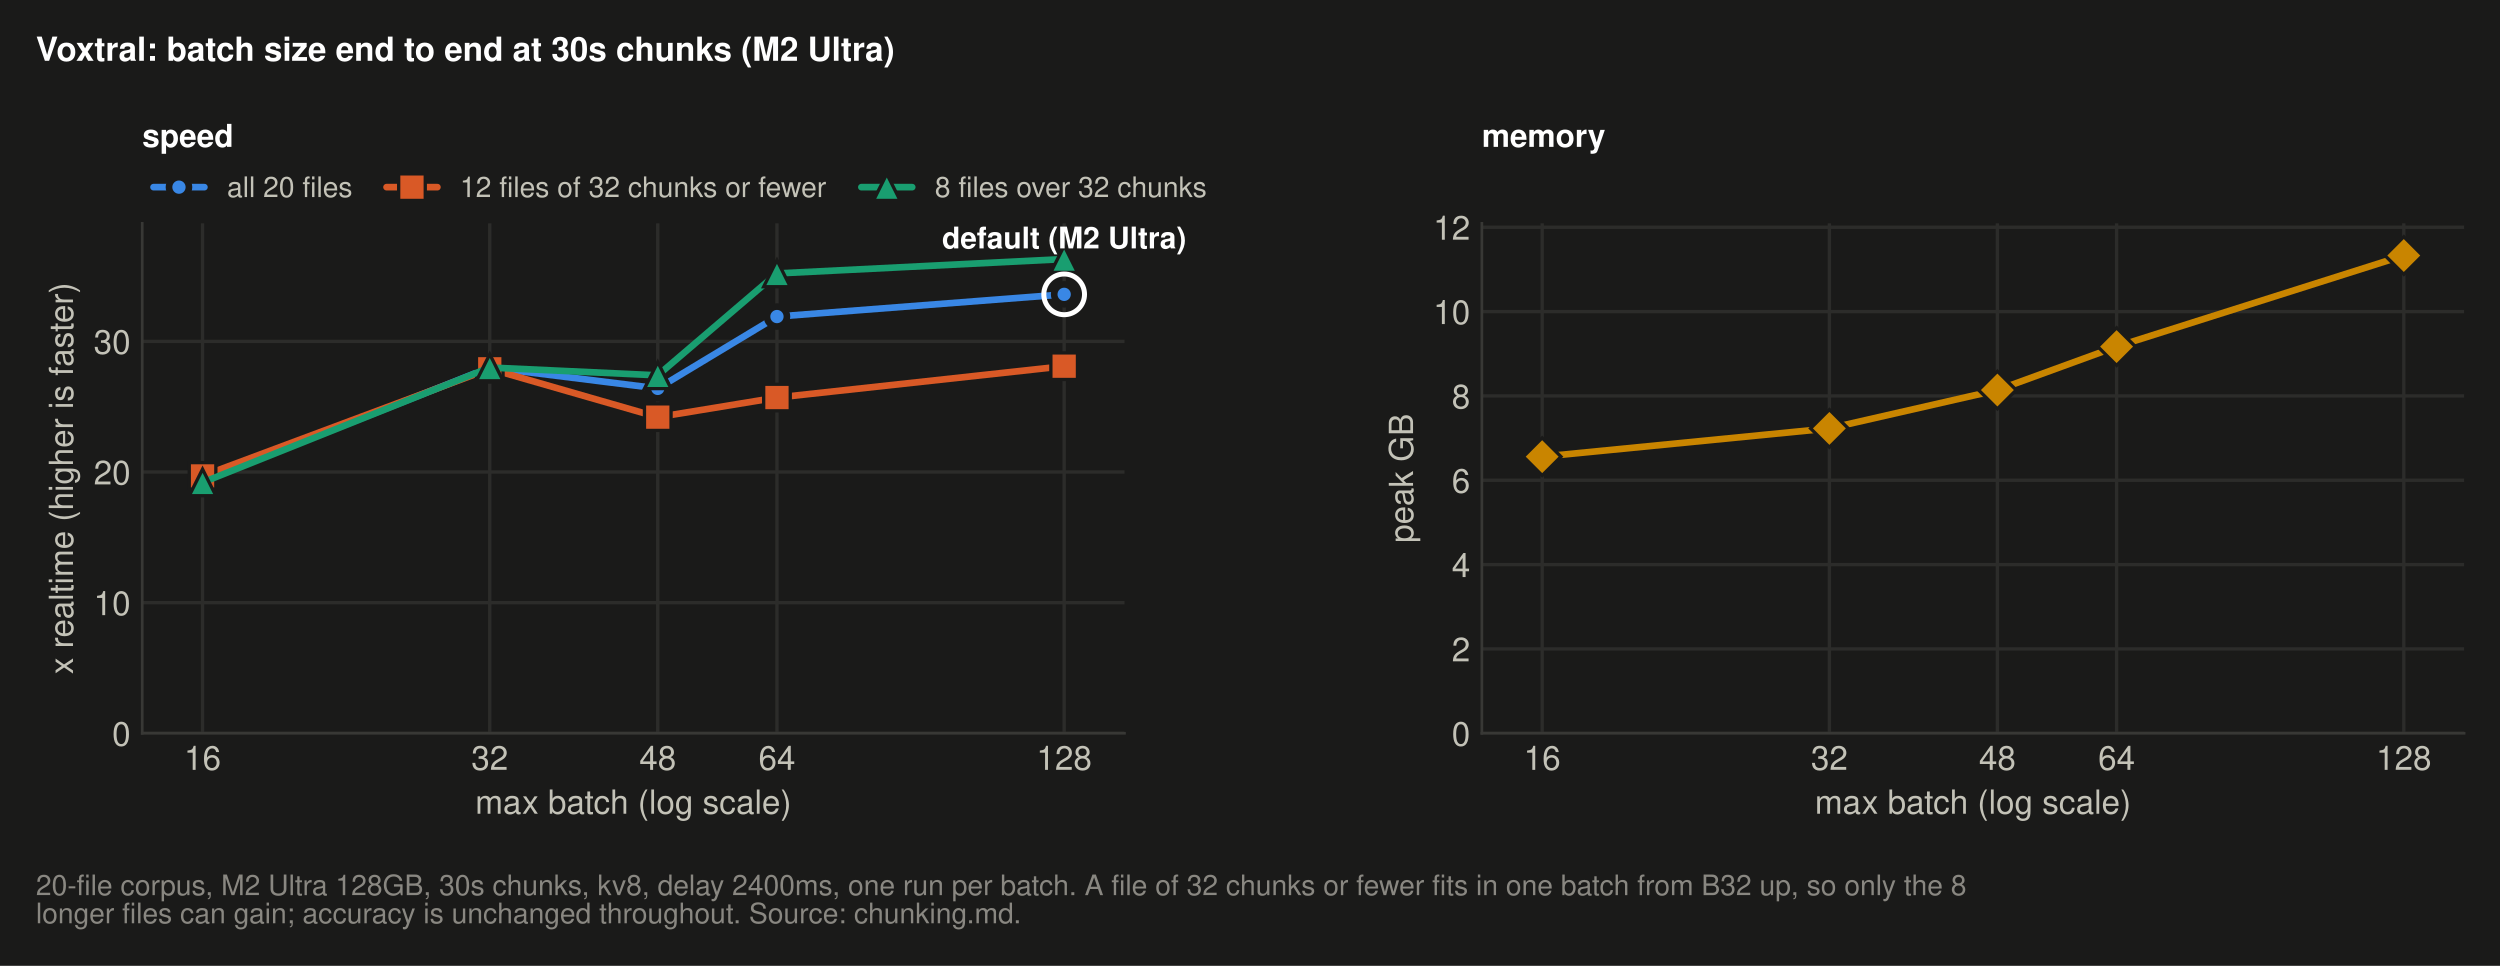
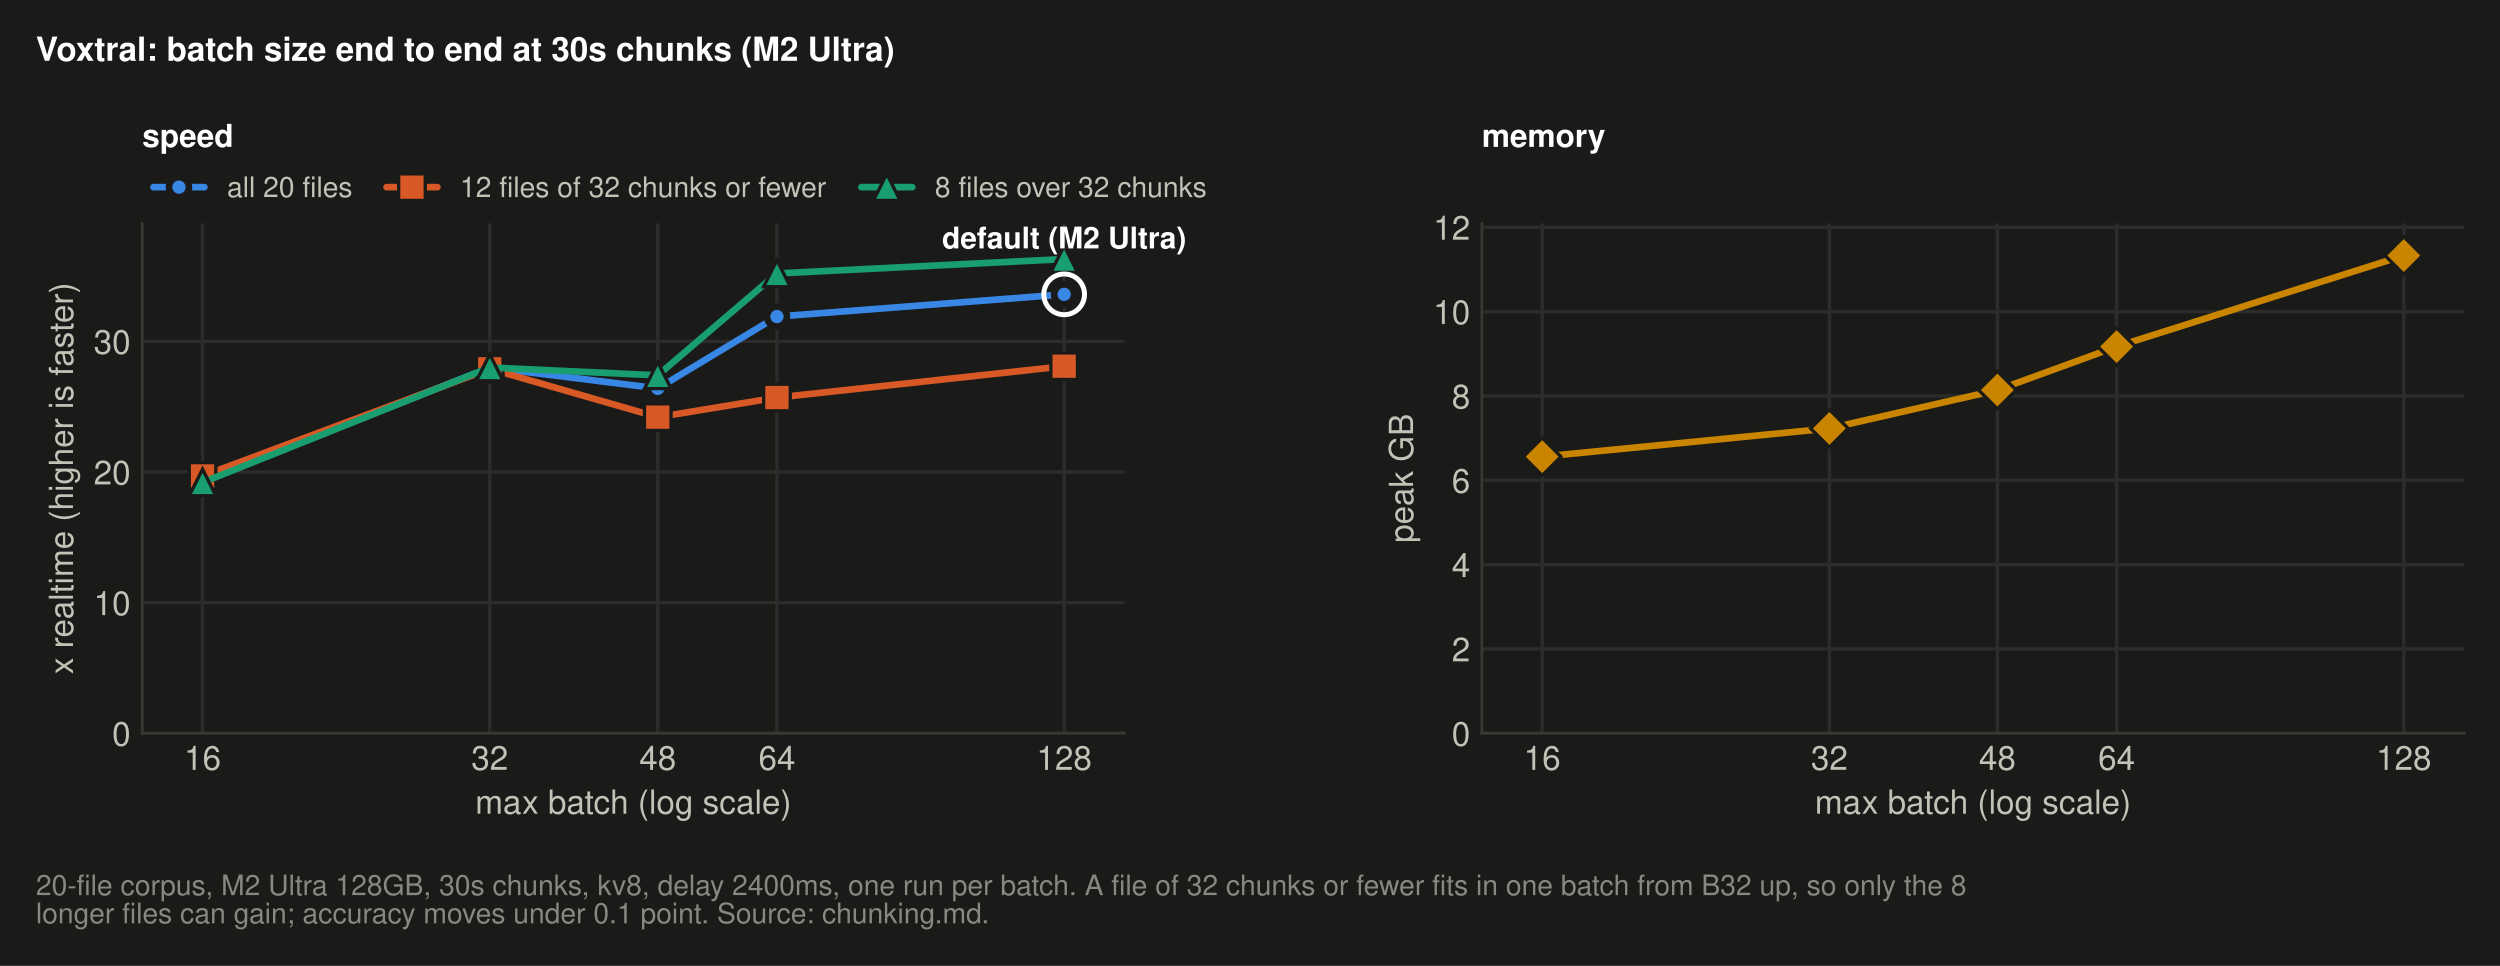
<svg xmlns="http://www.w3.org/2000/svg" xmlns:xlink="http://www.w3.org/1999/xlink" width="752.112pt" height="290.559pt" viewBox="0 0 752.112 290.559" version="1.1">
  <defs>
    <style type="text/css">*{stroke-linejoin: round; stroke-linecap: butt}</style>
  </defs>
  <g id="figure_1">
    <g id="patch_1">
      <path d="M -0 290.559  L 752.112 290.559  L 752.112 0  L -0 0  z " style="fill: #1a1a19" />
    </g>
    <g id="axes_1">
      <g id="patch_2">
        <path d="M 42.792 220.601  L 338.293 220.601  L 338.293 67.19  L 42.792 67.19  z " style="fill: #1a1a19" />
      </g>
      <g id="matplotlib.axis_1">
        <g id="xtick_1">
          <g id="line2d_1">
            <path d="M 60.937 220.601  L 60.937 67.19  " clip-path="url(#p7ca13a109e)" style="fill: none; stroke: #2c2c2a; stroke-linecap: round" />
          </g>
          <g id="line2d_2" />
          <g id="text_1">
            <text style="font-size: 10px; font-family: 'Helvetica', 'Arial', 'DejaVu Sans'; text-anchor: middle; fill: #c3c2b7" x="60.937" y="231.601" transform="rotate(-0 60.93679 231.6008)">16</text>
          </g>
        </g>
        <g id="xtick_2">
          <g id="line2d_3">
            <path d="M 147.341 220.601  L 147.341 67.19  " clip-path="url(#p7ca13a109e)" style="fill: none; stroke: #2c2c2a; stroke-linecap: round" />
          </g>
          <g id="line2d_4" />
          <g id="text_2">
            <text style="font-size: 10px; font-family: 'Helvetica', 'Arial', 'DejaVu Sans'; text-anchor: middle; fill: #c3c2b7" x="147.341" y="231.601" transform="rotate(-0 147.3406 231.6008)">32</text>
          </g>
        </g>
        <g id="xtick_3">
          <g id="line2d_5">
            <path d="M 197.884 220.601  L 197.884 67.19  " clip-path="url(#p7ca13a109e)" style="fill: none; stroke: #2c2c2a; stroke-linecap: round" />
          </g>
          <g id="line2d_6" />
          <g id="text_3">
            <text style="font-size: 10px; font-family: 'Helvetica', 'Arial', 'DejaVu Sans'; text-anchor: middle; fill: #c3c2b7" x="197.884" y="231.601" transform="rotate(-0 197.8835 231.6008)">48</text>
          </g>
        </g>
        <g id="xtick_4">
          <g id="line2d_7">
            <path d="M 233.744 220.601  L 233.744 67.19  " clip-path="url(#p7ca13a109e)" style="fill: none; stroke: #2c2c2a; stroke-linecap: round" />
          </g>
          <g id="line2d_8" />
          <g id="text_4">
            <text style="font-size: 10px; font-family: 'Helvetica', 'Arial', 'DejaVu Sans'; text-anchor: middle; fill: #c3c2b7" x="233.744" y="231.601" transform="rotate(-0 233.7443 231.6008)">64</text>
          </g>
        </g>
        <g id="xtick_5">
          <g id="line2d_9">
            <path d="M 320.148 220.601  L 320.148 67.19  " clip-path="url(#p7ca13a109e)" style="fill: none; stroke: #2c2c2a; stroke-linecap: round" />
          </g>
          <g id="line2d_10" />
          <g id="text_5">
            <text style="font-size: 10px; font-family: 'Helvetica', 'Arial', 'DejaVu Sans'; text-anchor: middle; fill: #c3c2b7" x="320.148" y="231.601" transform="rotate(-0 320.1481 231.6008)">128</text>
          </g>
        </g>
        <g id="text_6">
          <text style="font-size: 10px; font-family: 'Helvetica', 'Arial', 'DejaVu Sans'; text-anchor: middle; fill: #c3c2b7" x="190.542" y="244.8" transform="rotate(-0 190.5425 244.8)">max batch (log scale)</text>
        </g>
      </g>
      <g id="matplotlib.axis_2">
        <g id="ytick_1">
          <g id="line2d_11">
            <path d="M 42.792 220.601  L 338.293 220.601  " clip-path="url(#p7ca13a109e)" style="fill: none; stroke: #2c2c2a; stroke-linecap: round" />
          </g>
          <g id="line2d_12" />
          <g id="text_7">
            <text style="font-size: 10px; font-family: 'Helvetica', 'Arial', 'DejaVu Sans'; text-anchor: end; fill: #c3c2b7" x="39.292" y="224.351" transform="rotate(-0 39.292 224.3508)">0</text>
          </g>
        </g>
        <g id="ytick_2">
          <g id="line2d_13">
            <path d="M 42.792 181.301  L 338.293 181.301  " clip-path="url(#p7ca13a109e)" style="fill: none; stroke: #2c2c2a; stroke-linecap: round" />
          </g>
          <g id="line2d_14" />
          <g id="text_8">
            <text style="font-size: 10px; font-family: 'Helvetica', 'Arial', 'DejaVu Sans'; text-anchor: end; fill: #c3c2b7" x="39.292" y="185.051" transform="rotate(-0 39.292 185.051)">10</text>
          </g>
        </g>
        <g id="ytick_3">
          <g id="line2d_15">
            <path d="M 42.792 142.001  L 338.293 142.001  " clip-path="url(#p7ca13a109e)" style="fill: none; stroke: #2c2c2a; stroke-linecap: round" />
          </g>
          <g id="line2d_16" />
          <g id="text_9">
            <text style="font-size: 10px; font-family: 'Helvetica', 'Arial', 'DejaVu Sans'; text-anchor: end; fill: #c3c2b7" x="39.292" y="145.751" transform="rotate(-0 39.292 145.7511)">20</text>
          </g>
        </g>
        <g id="ytick_4">
          <g id="line2d_17">
            <path d="M 42.792 102.701  L 338.293 102.701  " clip-path="url(#p7ca13a109e)" style="fill: none; stroke: #2c2c2a; stroke-linecap: round" />
          </g>
          <g id="line2d_18" />
          <g id="text_10">
            <text style="font-size: 10px; font-family: 'Helvetica', 'Arial', 'DejaVu Sans'; text-anchor: end; fill: #c3c2b7" x="39.292" y="106.451" transform="rotate(-0 39.292 106.4513)">30</text>
          </g>
        </g>
        <g id="text_11">
          <text style="font-size: 10px; font-family: 'Helvetica', 'Arial', 'DejaVu Sans'; text-anchor: middle; fill: #c3c2b7" x="21.958" y="143.895" transform="rotate(-90 21.95763 143.8954)">x realtime (higher is faster)</text>
        </g>
      </g>
      <g id="patch_3">
        <path d="M 42.792 220.601  L 42.792 67.19  " style="fill: none; stroke: #383835; stroke-width: 0.8; stroke-linejoin: miter; stroke-linecap: square" />
      </g>
      <g id="patch_4">
        <path d="M 42.792 220.601  L 338.293 220.601  " style="fill: none; stroke: #383835; stroke-width: 0.8; stroke-linejoin: miter; stroke-linecap: square" />
      </g>
      <g id="line2d_19">
        <path d="M 60.937 144.752  L 147.341 110.561  L 197.884 116.849  L 233.744 95.234  L 320.148 88.553  " clip-path="url(#p7ca13a109e)" style="fill: none; stroke: #3987e5; stroke-width: 2; stroke-linecap: round" />
        <defs>
          <path id="m226001cfbb" d="M 0 3  C 0.796 3 1.559 2.684 2.121 2.121  C 2.684 1.559 3 0.796 3 0  C 3 -0.796 2.684 -1.559 2.121 -2.121  C 1.559 -2.684 0.796 -3 0 -3  C -0.796 -3 -1.559 -2.684 -2.121 -2.121  C -2.684 -1.559 -3 -0.796 -3 0  C -3 0.796 -2.684 1.559 -2.121 2.121  C -1.559 2.684 -0.796 3 0 3  z " style="stroke: #1a1a19; stroke-width: 2" />
        </defs>
        <g clip-path="url(#p7ca13a109e)">
          <use xlink:href="#m226001cfbb" x="60.937" y="144.752" style="fill: #3987e5; stroke: #1a1a19; stroke-width: 2" />
          <use xlink:href="#m226001cfbb" x="147.341" y="110.561" style="fill: #3987e5; stroke: #1a1a19; stroke-width: 2" />
          <use xlink:href="#m226001cfbb" x="197.884" y="116.849" style="fill: #3987e5; stroke: #1a1a19; stroke-width: 2" />
          <use xlink:href="#m226001cfbb" x="233.744" y="95.234" style="fill: #3987e5; stroke: #1a1a19; stroke-width: 2" />
          <use xlink:href="#m226001cfbb" x="320.148" y="88.553" style="fill: #3987e5; stroke: #1a1a19; stroke-width: 2" />
        </g>
      </g>
      <g id="line2d_20">
        <path d="M 60.937 143.18  L 147.341 110.954  L 197.884 125.495  L 233.744 119.6  L 320.148 110.168  " clip-path="url(#p7ca13a109e)" style="fill: none; stroke: #d95926; stroke-width: 2; stroke-linecap: round" />
        <defs>
          <path id="m187742bd72" d="M -4 4  L 4 4  L 4 -4  L -4 -4  z " style="stroke: #1a1a19; stroke-linejoin: miter" />
        </defs>
        <g clip-path="url(#p7ca13a109e)">
          <use xlink:href="#m187742bd72" x="60.937" y="143.18" style="fill: #d95926; stroke: #1a1a19; stroke-linejoin: miter" />
          <use xlink:href="#m187742bd72" x="147.341" y="110.954" style="fill: #d95926; stroke: #1a1a19; stroke-linejoin: miter" />
          <use xlink:href="#m187742bd72" x="197.884" y="125.495" style="fill: #d95926; stroke: #1a1a19; stroke-linejoin: miter" />
          <use xlink:href="#m187742bd72" x="233.744" y="119.6" style="fill: #d95926; stroke: #1a1a19; stroke-linejoin: miter" />
          <use xlink:href="#m187742bd72" x="320.148" y="110.168" style="fill: #d95926; stroke: #1a1a19; stroke-linejoin: miter" />
        </g>
      </g>
      <g id="line2d_21">
        <path d="M 60.937 145.145  L 147.341 110.561  L 197.884 112.919  L 233.744 82.265  L 320.148 77.942  " clip-path="url(#p7ca13a109e)" style="fill: none; stroke: #199e70; stroke-width: 2; stroke-linecap: round" />
        <defs>
          <path id="m5f27725f36" d="M 0 -4  L -4 4  L 4 4  z " style="stroke: #1a1a19; stroke-linejoin: miter" />
        </defs>
        <g clip-path="url(#p7ca13a109e)">
          <use xlink:href="#m5f27725f36" x="60.937" y="145.145" style="fill: #199e70; stroke: #1a1a19; stroke-linejoin: miter" />
          <use xlink:href="#m5f27725f36" x="147.341" y="110.561" style="fill: #199e70; stroke: #1a1a19; stroke-linejoin: miter" />
          <use xlink:href="#m5f27725f36" x="197.884" y="112.919" style="fill: #199e70; stroke: #1a1a19; stroke-linejoin: miter" />
          <use xlink:href="#m5f27725f36" x="233.744" y="82.265" style="fill: #199e70; stroke: #1a1a19; stroke-linejoin: miter" />
          <use xlink:href="#m5f27725f36" x="320.148" y="77.942" style="fill: #199e70; stroke: #1a1a19; stroke-linejoin: miter" />
        </g>
      </g>
      <g id="text_12">
        <text style="font-weight: 700; font-size: 9px; font-family: 'Helvetica', 'Arial', 'DejaVu Sans'; text-anchor: middle; fill: #ffffff" x="320.148" y="74.738" transform="rotate(-0 320.1481 74.73791)">default (M2 Ultra)</text>
      </g>
      <g id="text_13">
        <text style="font-weight: 700; font-size: 9.5px; font-family: 'Helvetica', 'Arial', 'DejaVu Sans'; text-anchor: start; fill: #ffffff" x="42.792" y="44.19" transform="rotate(-0 42.792 44.19)">speed</text>
      </g>
      <g id="PathCollection_1">
        <path d="M 320.148 94.677  C 321.772 94.677 323.33 94.032 324.478 92.884  C 325.627 91.735 326.272 90.177 326.272 88.553  C 326.272 86.929 325.627 85.372 324.478 84.223  C 323.33 83.075 321.772 82.43 320.148 82.43  C 318.524 82.43 316.966 83.075 315.818 84.223  C 314.67 85.372 314.024 86.929 314.024 88.553  C 314.024 90.177 314.67 91.735 315.818 92.884  C 316.966 94.032 318.524 94.677 320.148 94.677  L 320.148 94.677  z " clip-path="url(#p7ca13a109e)" style="fill: none; stroke: #ffffff; stroke-width: 1.5" />
      </g>
      <g id="legend_1">
        <g id="line2d_22">
          <path d="M 46.192 56.302  L 53.842 56.302  L 61.492 56.302  " style="fill: none; stroke: #3987e5; stroke-width: 2; stroke-linecap: round" />
          <g>
            <use xlink:href="#m226001cfbb" x="53.842" y="56.302" style="fill: #3987e5; stroke: #1a1a19; stroke-width: 2" />
          </g>
        </g>
        <g id="text_14">
          <text style="font-size: 8.5px; font-family: 'Helvetica', 'Arial', 'DejaVu Sans'; text-anchor: start; fill: #c3c2b7" x="68.292" y="59.277" transform="rotate(-0 68.292 59.27745)">all 20 files</text>
        </g>
        <g id="line2d_23">
          <path d="M 116.288 56.302  L 123.938 56.302  L 131.588 56.302  " style="fill: none; stroke: #d95926; stroke-width: 2; stroke-linecap: round" />
          <g>
            <use xlink:href="#m187742bd72" x="123.938" y="56.302" style="fill: #d95926; stroke: #1a1a19; stroke-linejoin: miter" />
          </g>
        </g>
        <g id="text_15">
          <text style="font-size: 8.5px; font-family: 'Helvetica', 'Arial', 'DejaVu Sans'; text-anchor: start; fill: #c3c2b7" x="138.388" y="59.277" transform="rotate(-0 138.3878 59.27745)">12 files of 32 chunks or fewer</text>
        </g>
        <g id="line2d_24">
          <path d="M 259.138 56.302  L 266.788 56.302  L 274.438 56.302  " style="fill: none; stroke: #199e70; stroke-width: 2; stroke-linecap: round" />
          <g>
            <use xlink:href="#m5f27725f36" x="266.788" y="56.302" style="fill: #199e70; stroke: #1a1a19; stroke-linejoin: miter" />
          </g>
        </g>
        <g id="text_16">
          <text style="font-size: 8.5px; font-family: 'Helvetica', 'Arial', 'DejaVu Sans'; text-anchor: start; fill: #c3c2b7" x="281.238" y="59.277" transform="rotate(-0 281.2382 59.27745)">8 files over 32 chunks</text>
        </g>
      </g>
    </g>
    <g id="axes_2">
      <g id="patch_5">
        <path d="M 445.811 220.601  L 741.312 220.601  L 741.312 67.19  L 445.811 67.19  z " style="fill: #1a1a19" />
      </g>
      <g id="matplotlib.axis_3">
        <g id="xtick_6">
          <g id="line2d_25">
            <path d="M 463.956 220.601  L 463.956 67.19  " clip-path="url(#p3ab2fd335c)" style="fill: none; stroke: #2c2c2a; stroke-linecap: round" />
          </g>
          <g id="line2d_26" />
          <g id="text_17">
            <text style="font-size: 10px; font-family: 'Helvetica', 'Arial', 'DejaVu Sans'; text-anchor: middle; fill: #c3c2b7" x="463.956" y="231.601" transform="rotate(-0 463.9559 231.6008)">16</text>
          </g>
        </g>
        <g id="xtick_7">
          <g id="line2d_27">
            <path d="M 550.36 220.601  L 550.36 67.19  " clip-path="url(#p3ab2fd335c)" style="fill: none; stroke: #2c2c2a; stroke-linecap: round" />
          </g>
          <g id="line2d_28" />
          <g id="text_18">
            <text style="font-size: 10px; font-family: 'Helvetica', 'Arial', 'DejaVu Sans'; text-anchor: middle; fill: #c3c2b7" x="550.36" y="231.601" transform="rotate(-0 550.3597 231.6008)">32</text>
          </g>
        </g>
        <g id="xtick_8">
          <g id="line2d_29">
            <path d="M 600.903 220.601  L 600.903 67.19  " clip-path="url(#p3ab2fd335c)" style="fill: none; stroke: #2c2c2a; stroke-linecap: round" />
          </g>
          <g id="line2d_30" />
          <g id="text_19">
            <text style="font-size: 10px; font-family: 'Helvetica', 'Arial', 'DejaVu Sans'; text-anchor: middle; fill: #c3c2b7" x="600.903" y="231.601" transform="rotate(-0 600.9026 231.6008)">48</text>
          </g>
        </g>
        <g id="xtick_9">
          <g id="line2d_31">
            <path d="M 636.763 220.601  L 636.763 67.19  " clip-path="url(#p3ab2fd335c)" style="fill: none; stroke: #2c2c2a; stroke-linecap: round" />
          </g>
          <g id="line2d_32" />
          <g id="text_20">
            <text style="font-size: 10px; font-family: 'Helvetica', 'Arial', 'DejaVu Sans'; text-anchor: middle; fill: #c3c2b7" x="636.763" y="231.601" transform="rotate(-0 636.7634 231.6008)">64</text>
          </g>
        </g>
        <g id="xtick_10">
          <g id="line2d_33">
            <path d="M 723.167 220.601  L 723.167 67.19  " clip-path="url(#p3ab2fd335c)" style="fill: none; stroke: #2c2c2a; stroke-linecap: round" />
          </g>
          <g id="line2d_34" />
          <g id="text_21">
            <text style="font-size: 10px; font-family: 'Helvetica', 'Arial', 'DejaVu Sans'; text-anchor: middle; fill: #c3c2b7" x="723.167" y="231.601" transform="rotate(-0 723.1672 231.6008)">128</text>
          </g>
        </g>
        <g id="text_22">
          <text style="font-size: 10px; font-family: 'Helvetica', 'Arial', 'DejaVu Sans'; text-anchor: middle; fill: #c3c2b7" x="593.562" y="244.8" transform="rotate(-0 593.5615 244.8)">max batch (log scale)</text>
        </g>
      </g>
      <g id="matplotlib.axis_4">
        <g id="ytick_5">
          <g id="line2d_35">
            <path d="M 445.811 220.601  L 741.312 220.601  " clip-path="url(#p3ab2fd335c)" style="fill: none; stroke: #2c2c2a; stroke-linecap: round" />
          </g>
          <g id="line2d_36" />
          <g id="text_23">
            <text style="font-size: 10px; font-family: 'Helvetica', 'Arial', 'DejaVu Sans'; text-anchor: end; fill: #c3c2b7" x="442.311" y="224.351" transform="rotate(-0 442.3111 224.3508)">0</text>
          </g>
        </g>
        <g id="ytick_6">
          <g id="line2d_37">
            <path d="M 445.811 195.229  L 741.312 195.229  " clip-path="url(#p3ab2fd335c)" style="fill: none; stroke: #2c2c2a; stroke-linecap: round" />
          </g>
          <g id="line2d_38" />
          <g id="text_24">
            <text style="font-size: 10px; font-family: 'Helvetica', 'Arial', 'DejaVu Sans'; text-anchor: end; fill: #c3c2b7" x="442.311" y="198.979" transform="rotate(-0 442.3111 198.9794)">2</text>
          </g>
        </g>
        <g id="ytick_7">
          <g id="line2d_39">
            <path d="M 445.811 169.858  L 741.312 169.858  " clip-path="url(#p3ab2fd335c)" style="fill: none; stroke: #2c2c2a; stroke-linecap: round" />
          </g>
          <g id="line2d_40" />
          <g id="text_25">
            <text style="font-size: 10px; font-family: 'Helvetica', 'Arial', 'DejaVu Sans'; text-anchor: end; fill: #c3c2b7" x="442.311" y="173.608" transform="rotate(-0 442.3111 173.608)">4</text>
          </g>
        </g>
        <g id="ytick_8">
          <g id="line2d_41">
            <path d="M 445.811 144.487  L 741.312 144.487  " clip-path="url(#p3ab2fd335c)" style="fill: none; stroke: #2c2c2a; stroke-linecap: round" />
          </g>
          <g id="line2d_42" />
          <g id="text_26">
            <text style="font-size: 10px; font-family: 'Helvetica', 'Arial', 'DejaVu Sans'; text-anchor: end; fill: #c3c2b7" x="442.311" y="148.237" transform="rotate(-0 442.3111 148.2365)">6</text>
          </g>
        </g>
        <g id="ytick_9">
          <g id="line2d_43">
            <path d="M 445.811 119.115  L 741.312 119.115  " clip-path="url(#p3ab2fd335c)" style="fill: none; stroke: #2c2c2a; stroke-linecap: round" />
          </g>
          <g id="line2d_44" />
          <g id="text_27">
            <text style="font-size: 10px; font-family: 'Helvetica', 'Arial', 'DejaVu Sans'; text-anchor: end; fill: #c3c2b7" x="442.311" y="122.865" transform="rotate(-0 442.3111 122.8651)">8</text>
          </g>
        </g>
        <g id="ytick_10">
          <g id="line2d_45">
            <path d="M 445.811 93.744  L 741.312 93.744  " clip-path="url(#p3ab2fd335c)" style="fill: none; stroke: #2c2c2a; stroke-linecap: round" />
          </g>
          <g id="line2d_46" />
          <g id="text_28">
            <text style="font-size: 10px; font-family: 'Helvetica', 'Arial', 'DejaVu Sans'; text-anchor: end; fill: #c3c2b7" x="442.311" y="97.494" transform="rotate(-0 442.3111 97.49372)">10</text>
          </g>
        </g>
        <g id="ytick_11">
          <g id="line2d_47">
            <path d="M 445.811 68.372  L 741.312 68.372  " clip-path="url(#p3ab2fd335c)" style="fill: none; stroke: #2c2c2a; stroke-linecap: round" />
          </g>
          <g id="line2d_48" />
          <g id="text_29">
            <text style="font-size: 10px; font-family: 'Helvetica', 'Arial', 'DejaVu Sans'; text-anchor: end; fill: #c3c2b7" x="442.311" y="72.122" transform="rotate(-0 442.3111 72.12231)">12</text>
          </g>
        </g>
        <g id="text_30">
          <text style="font-size: 10px; font-family: 'Helvetica', 'Arial', 'DejaVu Sans'; text-anchor: middle; fill: #c3c2b7" x="425.105" y="143.895" transform="rotate(-90 425.1048 143.8954)">peak GB</text>
        </g>
      </g>
      <g id="patch_6">
        <path d="M 445.811 220.601  L 445.811 67.19  " style="fill: none; stroke: #383835; stroke-width: 0.8; stroke-linejoin: miter; stroke-linecap: square" />
      </g>
      <g id="patch_7">
        <path d="M 445.811 220.601  L 741.312 220.601  " style="fill: none; stroke: #383835; stroke-width: 0.8; stroke-linejoin: miter; stroke-linecap: square" />
      </g>
      <g id="line2d_49">
        <path d="M 463.956 137.383  L 550.36 128.883  L 600.903 117.339  L 636.763 104.273  L 723.167 76.872  " clip-path="url(#p3ab2fd335c)" style="fill: none; stroke: #c98500; stroke-width: 2; stroke-linecap: round" />
        <defs>
          <path id="m5e51ef366d" d="M -0 5.657  L 5.657 0  L 0 -5.657  L -5.657 -0  z " style="stroke: #1a1a19; stroke-linejoin: miter" />
        </defs>
        <g clip-path="url(#p3ab2fd335c)">
          <use xlink:href="#m5e51ef366d" x="463.956" y="137.383" style="fill: #c98500; stroke: #1a1a19; stroke-linejoin: miter" />
          <use xlink:href="#m5e51ef366d" x="550.36" y="128.883" style="fill: #c98500; stroke: #1a1a19; stroke-linejoin: miter" />
          <use xlink:href="#m5e51ef366d" x="600.903" y="117.339" style="fill: #c98500; stroke: #1a1a19; stroke-linejoin: miter" />
          <use xlink:href="#m5e51ef366d" x="636.763" y="104.273" style="fill: #c98500; stroke: #1a1a19; stroke-linejoin: miter" />
          <use xlink:href="#m5e51ef366d" x="723.167" y="76.872" style="fill: #c98500; stroke: #1a1a19; stroke-linejoin: miter" />
        </g>
      </g>
      <g id="text_31">
        <text style="font-weight: 700; font-size: 9.5px; font-family: 'Helvetica', 'Arial', 'DejaVu Sans'; text-anchor: start; fill: #ffffff" x="445.811" y="44.19" transform="rotate(-0 445.8111 44.19)">memory</text>
      </g>
    </g>
    <g id="text_32">
      <text style="font-weight: 700; font-size: 10px; font-family: 'Helvetica', 'Arial', 'DejaVu Sans'; text-anchor: start; fill: #ffffff" x="10.8" y="18.3" transform="rotate(-0 10.8 18.3)">Voxtral: batch size end to end at 30s chunks (M2 Ultra)</text>
    </g>
    <g id="text_33">
      <text style="font-size: 8.5px; font-family: 'Helvetica', 'Arial', 'DejaVu Sans'; fill: #898781" transform="translate(10.8 269.3016)">20-file corpus, M2 Ultra 128GB, 30s chunks, kv8, delay 2400ms, one run per batch. A file of 32 chunks or fewer fits in one batch from B32 up, so only the 8</text>
-       <text style="font-size: 8.5px; font-family: 'Helvetica', 'Arial', 'DejaVu Sans'; fill: #898781" transform="translate(10.8 277.7519)">longer files can gain; accuracy is unchanged throughout. Source: chunking.md.</text>
+       <text style="font-size: 8.5px; font-family: 'Helvetica', 'Arial', 'DejaVu Sans'; fill: #898781" transform="translate(10.8 277.7519)">longer files can gain; accuracy moves under 0.1 point. Source: chunking.md.</text>
    </g>
  </g>
  <defs>
    <clipPath id="p7ca13a109e">
      <rect x="42.792" y="67.19" width="295.501" height="153.411" />
    </clipPath>
    <clipPath id="p3ab2fd335c">
      <rect x="445.811" y="67.19" width="295.501" height="153.411" />
    </clipPath>
  </defs>
</svg>
